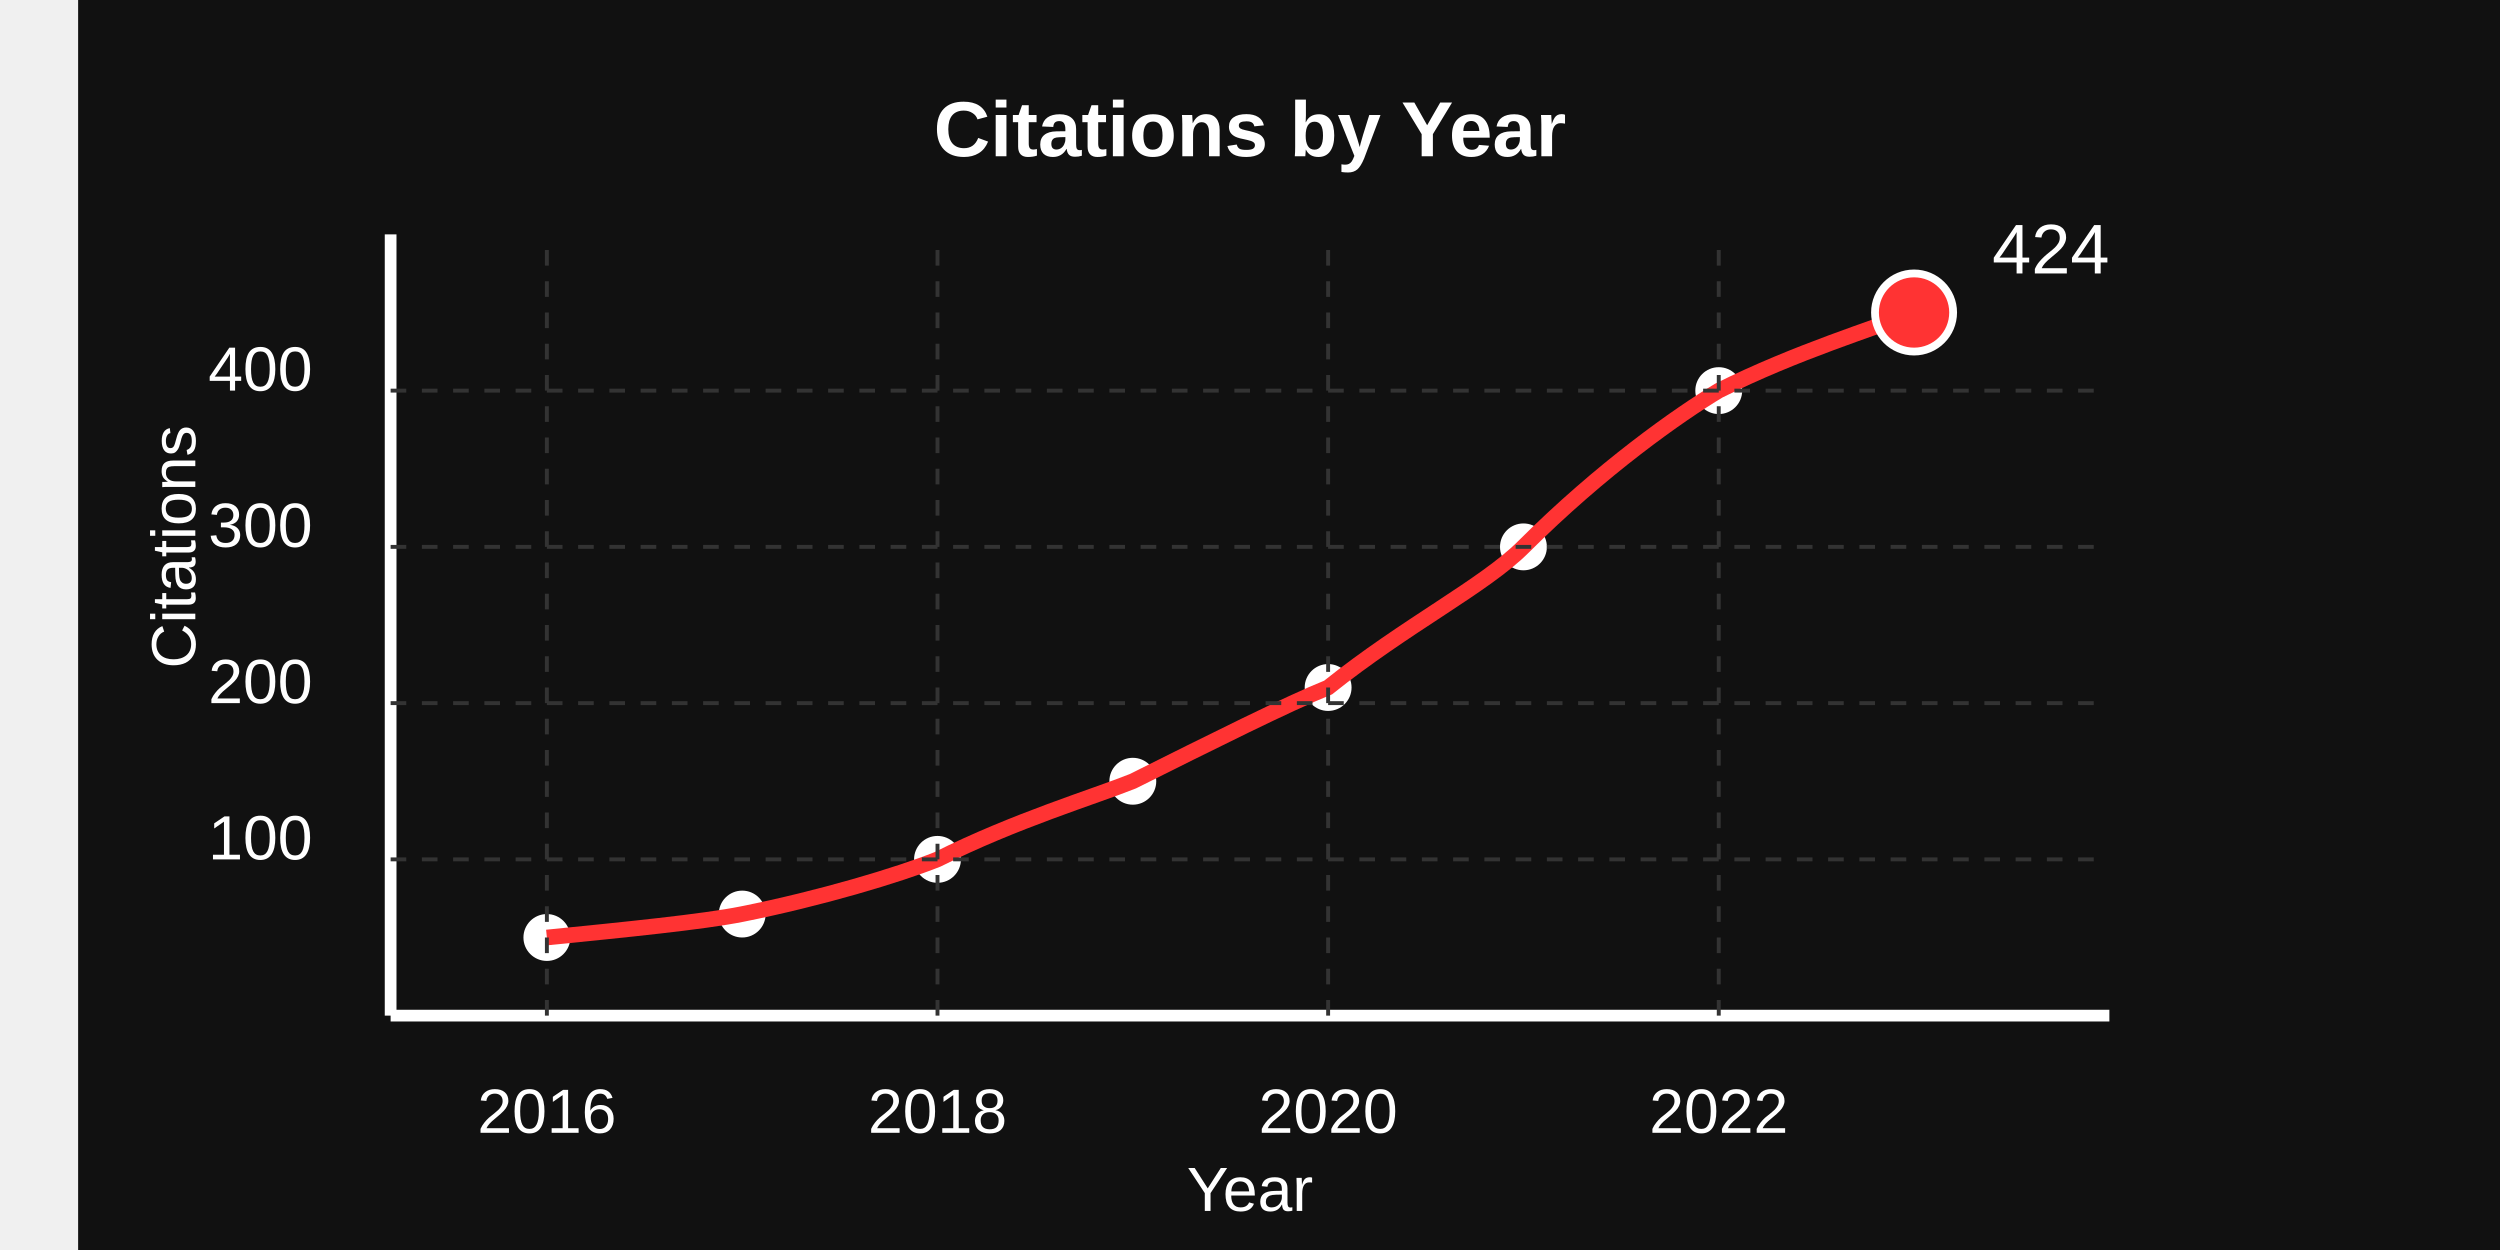
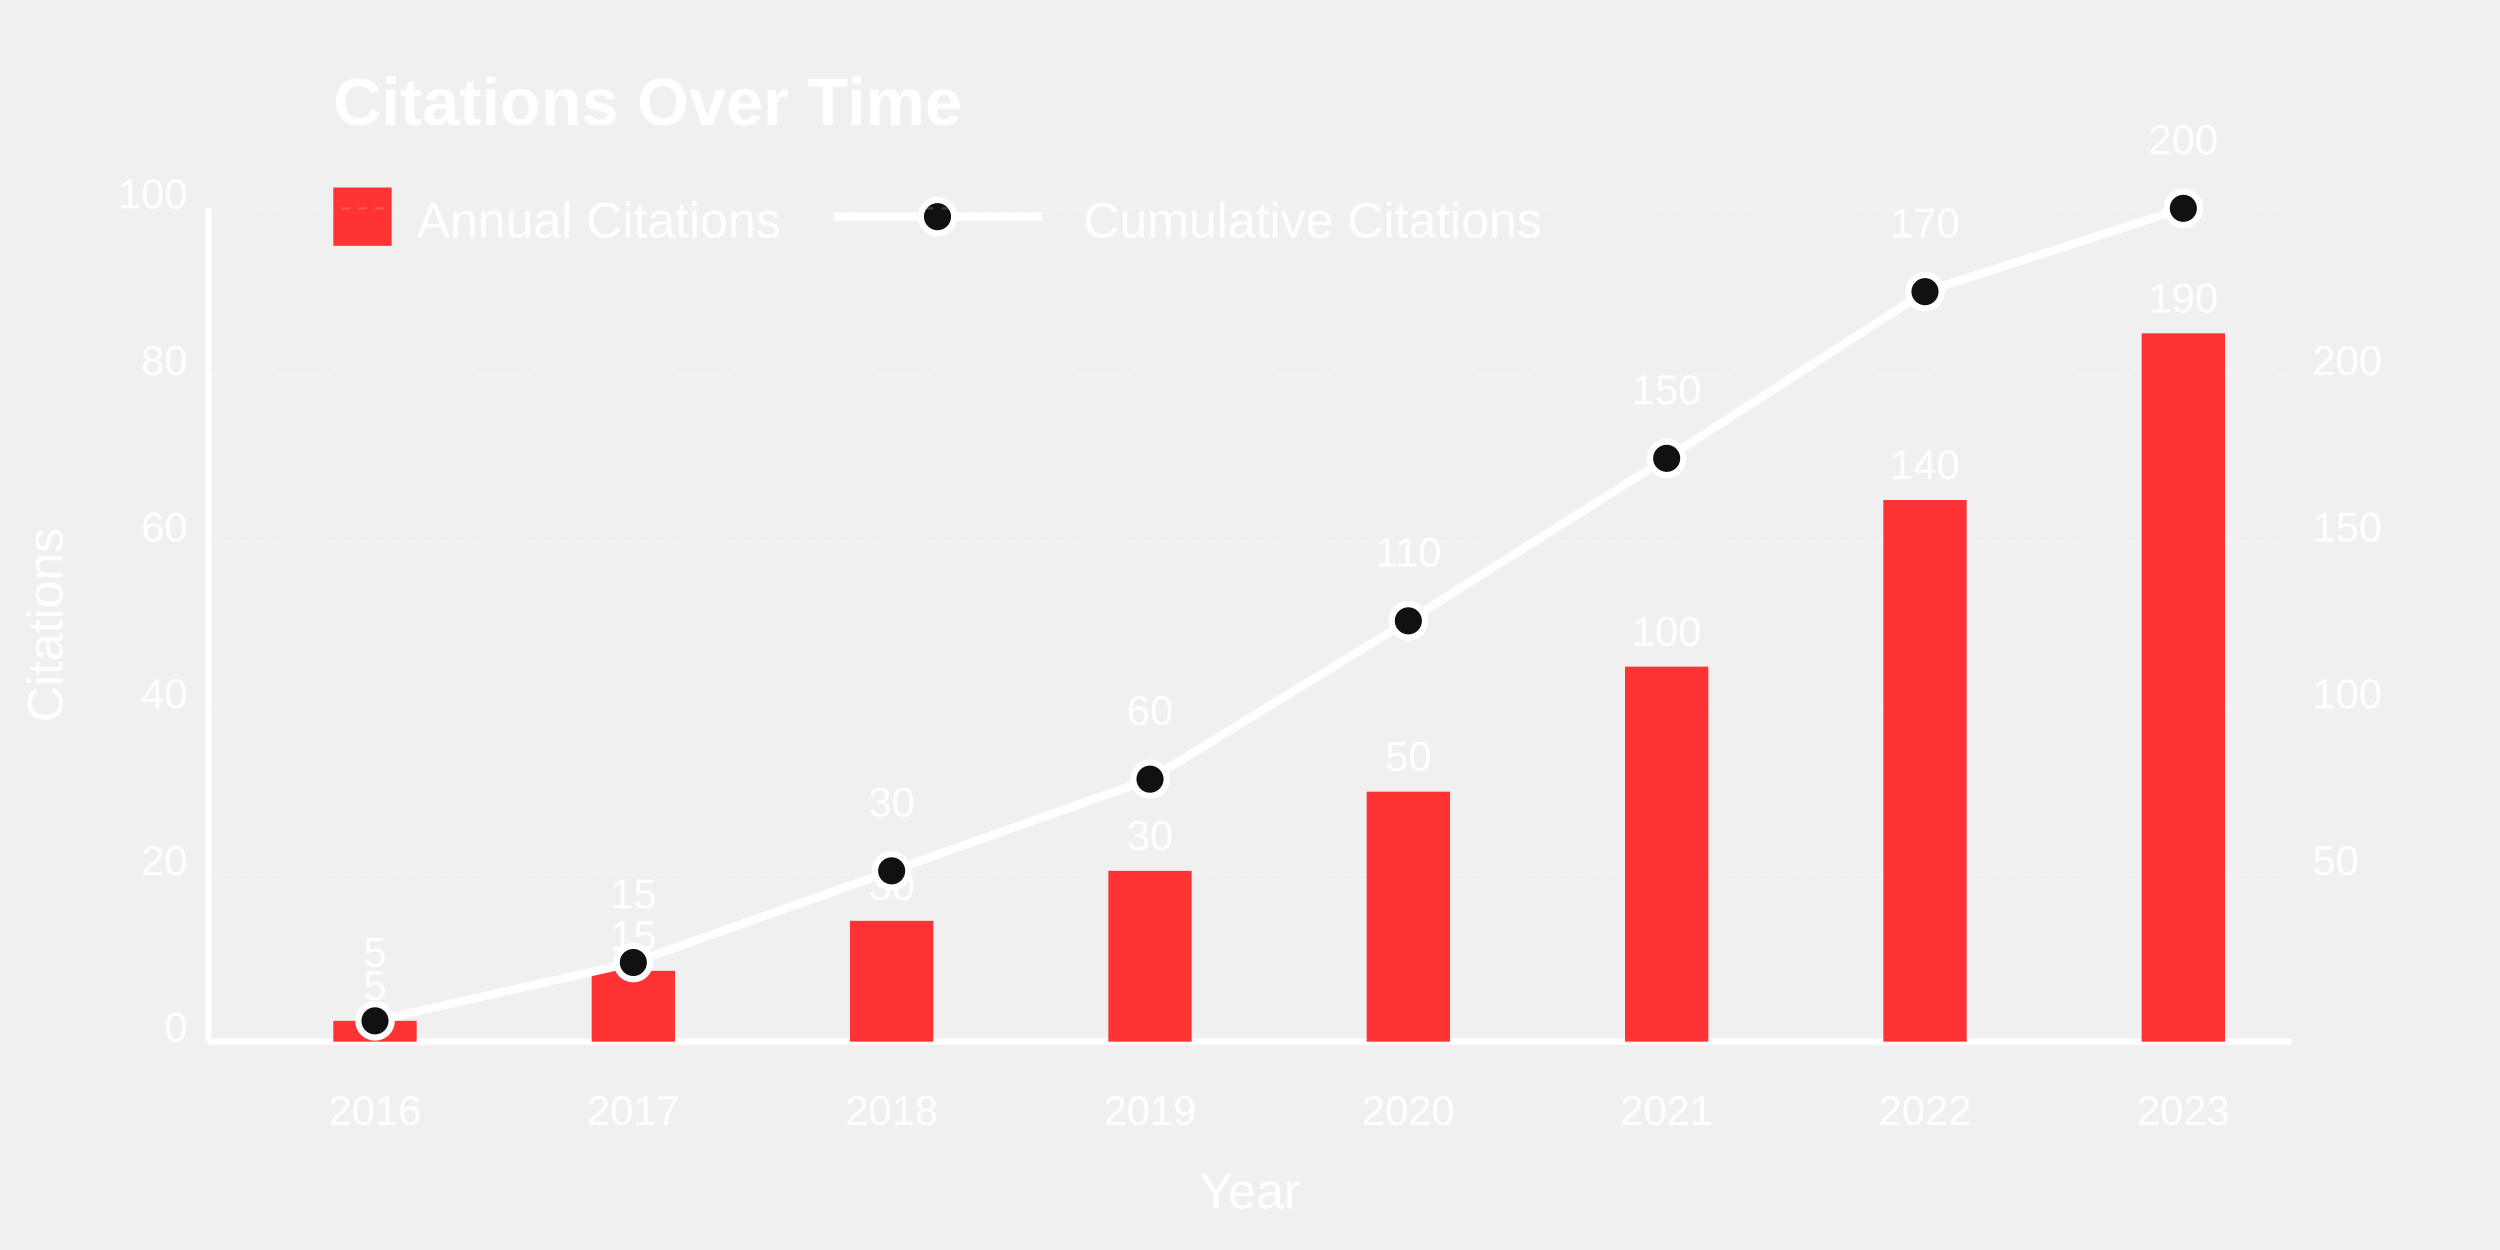
- <svg xmlns="http://www.w3.org/2000/svg" width="600" height="300" viewBox="0 0 300 160">
-   <rect width="600" height="300" fill="#111111" />
-   <line x1="40" y1="130" x2="260" y2="130" stroke="#ffffff" stroke-width="1.5" />
-   <line x1="40" y1="130" x2="40" y2="30" stroke="#ffffff" stroke-width="1.5" />
-   <circle cx="60" cy="120" r="3" fill="#ffffff" />
-   <circle cx="85" cy="117" r="3" fill="#ffffff" />
-   <circle cx="110" cy="110" r="3" fill="#ffffff" />
-   <circle cx="135" cy="100" r="3" fill="#ffffff" />
-   <circle cx="160" cy="88" r="3" fill="#ffffff" />
-   <circle cx="185" cy="70" r="3" fill="#ffffff" />
-   <circle cx="210" cy="50" r="3" fill="#ffffff" />
-   <circle cx="235" cy="40" r="3" fill="#ffffff" />
-   <path d="M60,120 C70,119 80,118 85,117 C95,115 105,112 110,110 C120,105 130,102 135,100 C145,95 155,90 160,88 C170,80 180,75 185,70 C195,60 205,53 210,50 C220,45 230,42 235,40" fill="none" stroke="#ff3333" stroke-width="2" />
-   <line x1="60" y1="130" x2="60" y2="30" stroke="#333333" stroke-width="0.5" stroke-dasharray="2,2" />
-   <line x1="110" y1="130" x2="110" y2="30" stroke="#333333" stroke-width="0.5" stroke-dasharray="2,2" />
-   <line x1="160" y1="130" x2="160" y2="30" stroke="#333333" stroke-width="0.5" stroke-dasharray="2,2" />
-   <line x1="210" y1="130" x2="210" y2="30" stroke="#333333" stroke-width="0.5" stroke-dasharray="2,2" />
-   <line x1="40" y1="110" x2="260" y2="110" stroke="#333333" stroke-width="0.5" stroke-dasharray="2,2" />
-   <line x1="40" y1="90" x2="260" y2="90" stroke="#333333" stroke-width="0.5" stroke-dasharray="2,2" />
-   <line x1="40" y1="70" x2="260" y2="70" stroke="#333333" stroke-width="0.5" stroke-dasharray="2,2" />
-   <line x1="40" y1="50" x2="260" y2="50" stroke="#333333" stroke-width="0.5" stroke-dasharray="2,2" />
-   <text x="60" y="145" font-family="Arial" font-size="8" fill="#ffffff" text-anchor="middle">2016</text>
-   <text x="110" y="145" font-family="Arial" font-size="8" fill="#ffffff" text-anchor="middle">2018</text>
-   <text x="160" y="145" font-family="Arial" font-size="8" fill="#ffffff" text-anchor="middle">2020</text>
-   <text x="210" y="145" font-family="Arial" font-size="8" fill="#ffffff" text-anchor="middle">2022</text>
-   <text x="30" y="110" font-family="Arial" font-size="8" fill="#ffffff" text-anchor="end">100</text>
-   <text x="30" y="90" font-family="Arial" font-size="8" fill="#ffffff" text-anchor="end">200</text>
-   <text x="30" y="70" font-family="Arial" font-size="8" fill="#ffffff" text-anchor="end">300</text>
-   <text x="30" y="50" font-family="Arial" font-size="8" fill="#ffffff" text-anchor="end">400</text>
-   <text x="150" y="20" font-family="Arial" font-size="10" fill="#ffffff" text-anchor="middle" font-weight="bold">Citations by Year</text>
-   <text x="25" y="80" font-family="Arial" font-size="8" fill="#ffffff" text-anchor="middle" transform="rotate(270, 15, 80)">Citations</text>
-   <text x="150" y="155" font-family="Arial" font-size="8" fill="#ffffff" text-anchor="middle">Year</text>
-   <circle cx="235" cy="40" r="5" fill="#ff3333" stroke="#ffffff" stroke-width="1" />
-   <text x="245" y="35" font-family="Arial" font-size="9" fill="#ffffff">424</text>
+ <svg xmlns="http://www.w3.org/2000/svg" width="600" height="300" viewBox="0 0 600 300">
+   <defs>
+     <style>
+       .dark { display: block; }
+       .light { display: none; }
+       :root[data-theme='light'] .dark { display: none; }
+       :root[data-theme='light'] .light { display: block; }
+     </style>
+   </defs>
+   <g class="dark">
+     <rect width="600" height="300" fill="transparent" />
+     <text x="80" y="30" font-family="Arial, sans-serif" font-size="16" fill="#ffffff" text-anchor="start" font-weight="bold">Citations Over Time</text>
+     <rect x="80" y="45" width="14" height="14" fill="#ff3333" />
+     <text x="100" y="57" font-family="Arial, sans-serif" font-size="12" fill="#ffffff">Annual Citations</text>
+     <line x1="200" y1="52" x2="221" y2="52" stroke="#ffffff" stroke-width="2" />
+     <circle cx="225" cy="52" r="4" fill="#111111" stroke="#ffffff" stroke-width="1.5" />
+     <line x1="229" y1="52" x2="250" y2="52" stroke="#ffffff" stroke-width="2" />
+     <text x="260" y="57" font-family="Arial, sans-serif" font-size="12" fill="#ffffff">Cumulative Citations</text>
+     <line x1="50" y1="250" x2="550" y2="250" stroke="#ffffff" stroke-width="1.5" />
+     <line x1="50" y1="250" x2="50" y2="50" stroke="#ffffff" stroke-width="1.5" />
+     <g opacity="0.2">
+       <line x1="50" y1="210" x2="550" y2="210" stroke="#ffffff" stroke-width="0.5" stroke-dasharray="2,2" />
+       <line x1="50" y1="170" x2="550" y2="170" stroke="#ffffff" stroke-width="0.5" stroke-dasharray="2,2" />
+       <line x1="50" y1="130" x2="550" y2="130" stroke="#ffffff" stroke-width="0.5" stroke-dasharray="2,2" />
+       <line x1="50" y1="90" x2="550" y2="90" stroke="#ffffff" stroke-width="0.5" stroke-dasharray="2,2" />
+       <line x1="50" y1="50" x2="550" y2="50" stroke="#ffffff" stroke-width="0.5" stroke-dasharray="2,2" />
+     </g>
+     <text x="45" y="250" font-family="Arial, sans-serif" font-size="10" fill="#ffffff" text-anchor="end">0</text>
+     <text x="45" y="210" font-family="Arial, sans-serif" font-size="10" fill="#ffffff" text-anchor="end">20</text>
+     <text x="45" y="170" font-family="Arial, sans-serif" font-size="10" fill="#ffffff" text-anchor="end">40</text>
+     <text x="45" y="130" font-family="Arial, sans-serif" font-size="10" fill="#ffffff" text-anchor="end">60</text>
+     <text x="45" y="90" font-family="Arial, sans-serif" font-size="10" fill="#ffffff" text-anchor="end">80</text>
+     <text x="45" y="50" font-family="Arial, sans-serif" font-size="10" fill="#ffffff" text-anchor="end">100</text>
+     <text x="555" y="210" font-family="Arial, sans-serif" font-size="10" fill="#ffffff" text-anchor="start">50</text>
+     <text x="555" y="170" font-family="Arial, sans-serif" font-size="10" fill="#ffffff" text-anchor="start">100</text>
+     <text x="555" y="130" font-family="Arial, sans-serif" font-size="10" fill="#ffffff" text-anchor="start">150</text>
+     <text x="555" y="90" font-family="Arial, sans-serif" font-size="10" fill="#ffffff" text-anchor="start">200</text>
+     <text x="90" y="270" font-family="Arial, sans-serif" font-size="10" fill="#ffffff" text-anchor="middle">2016</text>
+     <text x="152" y="270" font-family="Arial, sans-serif" font-size="10" fill="#ffffff" text-anchor="middle">2017</text>
+     <text x="214" y="270" font-family="Arial, sans-serif" font-size="10" fill="#ffffff" text-anchor="middle">2018</text>
+     <text x="276" y="270" font-family="Arial, sans-serif" font-size="10" fill="#ffffff" text-anchor="middle">2019</text>
+     <text x="338" y="270" font-family="Arial, sans-serif" font-size="10" fill="#ffffff" text-anchor="middle">2020</text>
+     <text x="400" y="270" font-family="Arial, sans-serif" font-size="10" fill="#ffffff" text-anchor="middle">2021</text>
+     <text x="462" y="270" font-family="Arial, sans-serif" font-size="10" fill="#ffffff" text-anchor="middle">2022</text>
+     <text x="524" y="270" font-family="Arial, sans-serif" font-size="10" fill="#ffffff" text-anchor="middle">2023</text>
+     <rect x="80" y="245" width="20" height="5" fill="#ff3333" />
+     <rect x="142" y="233" width="20" height="17" fill="#ff3333" />
+     <rect x="204" y="221" width="20" height="29" fill="#ff3333" />
+     <rect x="266" y="209" width="20" height="41" fill="#ff3333" />
+     <rect x="328" y="190" width="20" height="60" fill="#ff3333" />
+     <rect x="390" y="160" width="20" height="90" fill="#ff3333" />
+     <rect x="452" y="120" width="20" height="130" fill="#ff3333" />
+     <rect x="514" y="80" width="20" height="170" fill="#ff3333" />
+     <text x="90" y="240" font-family="Arial, sans-serif" font-size="10" fill="#ffffff" text-anchor="middle">5</text>
+     <text x="152" y="228" font-family="Arial, sans-serif" font-size="10" fill="#ffffff" text-anchor="middle">15</text>
+     <text x="214" y="216" font-family="Arial, sans-serif" font-size="10" fill="#ffffff" text-anchor="middle">30</text>
+     <text x="276" y="204" font-family="Arial, sans-serif" font-size="10" fill="#ffffff" text-anchor="middle">30</text>
+     <text x="338" y="185" font-family="Arial, sans-serif" font-size="10" fill="#ffffff" text-anchor="middle">50</text>
+     <text x="400" y="155" font-family="Arial, sans-serif" font-size="10" fill="#ffffff" text-anchor="middle">100</text>
+     <text x="462" y="115" font-family="Arial, sans-serif" font-size="10" fill="#ffffff" text-anchor="middle">140</text>
+     <text x="524" y="75" font-family="Arial, sans-serif" font-size="10" fill="#ffffff" text-anchor="middle">190</text>
+     <polyline points="90,245 152,231 214,209 276,187 338,149 400,110 462,70 524,50" fill="none" stroke="#ffffff" stroke-width="2" />
+     <circle cx="90" cy="245" r="4" fill="#111111" stroke="#ffffff" stroke-width="1.5" />
+     <circle cx="152" cy="231" r="4" fill="#111111" stroke="#ffffff" stroke-width="1.5" />
+     <circle cx="214" cy="209" r="4" fill="#111111" stroke="#ffffff" stroke-width="1.5" />
+     <circle cx="276" cy="187" r="4" fill="#111111" stroke="#ffffff" stroke-width="1.5" />
+     <circle cx="338" cy="149" r="4" fill="#111111" stroke="#ffffff" stroke-width="1.5" />
+     <circle cx="400" cy="110" r="4" fill="#111111" stroke="#ffffff" stroke-width="1.5" />
+     <circle cx="462" cy="70" r="4" fill="#111111" stroke="#ffffff" stroke-width="1.5" />
+     <circle cx="524" cy="50" r="4" fill="#111111" stroke="#ffffff" stroke-width="1.5" />
+     <text x="90" y="232" font-family="Arial, sans-serif" font-size="10" fill="#ffffff" text-anchor="middle">5</text>
+     <text x="152" y="218" font-family="Arial, sans-serif" font-size="10" fill="#ffffff" text-anchor="middle">15</text>
+     <text x="214" y="196" font-family="Arial, sans-serif" font-size="10" fill="#ffffff" text-anchor="middle">30</text>
+     <text x="276" y="174" font-family="Arial, sans-serif" font-size="10" fill="#ffffff" text-anchor="middle">60</text>
+     <text x="338" y="136" font-family="Arial, sans-serif" font-size="10" fill="#ffffff" text-anchor="middle">110</text>
+     <text x="400" y="97" font-family="Arial, sans-serif" font-size="10" fill="#ffffff" text-anchor="middle">150</text>
+     <text x="462" y="57" font-family="Arial, sans-serif" font-size="10" fill="#ffffff" text-anchor="middle">170</text>
+     <text x="524" y="37" font-family="Arial, sans-serif" font-size="10" fill="#ffffff" text-anchor="middle">200</text>
+     <text x="300" y="290" font-family="Arial, sans-serif" font-size="12" fill="#ffffff" text-anchor="middle">Year</text>
+     <text x="15" y="150" font-family="Arial, sans-serif" font-size="12" fill="#ffffff" text-anchor="middle" transform="rotate(-90, 15, 150)">Citations</text>
+   </g>
+   <g class="light">
+     <rect width="600" height="300" fill="transparent" />
+     <text x="80" y="30" font-family="Arial, sans-serif" font-size="16" fill="#000000" text-anchor="start" font-weight="bold">Citations Over Time</text>
+     <rect x="80" y="45" width="14" height="14" fill="#ff3333" />
+     <text x="100" y="57" font-family="Arial, sans-serif" font-size="12" fill="#000000">Annual Citations</text>
+     <line x1="200" y1="52" x2="221" y2="52" stroke="#000000" stroke-width="2" />
+     <circle cx="225" cy="52" r="4" fill="white" stroke="#000000" stroke-width="1.5" />
+     <line x1="229" y1="52" x2="250" y2="52" stroke="#000000" stroke-width="2" />
+     <text x="260" y="57" font-family="Arial, sans-serif" font-size="12" fill="#000000">Cumulative Citations</text>
+     <line x1="50" y1="250" x2="550" y2="250" stroke="#000000" stroke-width="1.5" />
+     <line x1="50" y1="250" x2="50" y2="50" stroke="#000000" stroke-width="1.5" />
+     <g opacity="0.2">
+       <line x1="50" y1="210" x2="550" y2="210" stroke="#000000" stroke-width="0.5" stroke-dasharray="2,2" />
+       <line x1="50" y1="170" x2="550" y2="170" stroke="#000000" stroke-width="0.5" stroke-dasharray="2,2" />
+       <line x1="50" y1="130" x2="550" y2="130" stroke="#000000" stroke-width="0.5" stroke-dasharray="2,2" />
+       <line x1="50" y1="90" x2="550" y2="90" stroke="#000000" stroke-width="0.5" stroke-dasharray="2,2" />
+       <line x1="50" y1="50" x2="550" y2="50" stroke="#000000" stroke-width="0.5" stroke-dasharray="2,2" />
+     </g>
+     <text x="45" y="250" font-family="Arial, sans-serif" font-size="10" fill="#000000" text-anchor="end">0</text>
+     <text x="45" y="210" font-family="Arial, sans-serif" font-size="10" fill="#000000" text-anchor="end">20</text>
+     <text x="45" y="170" font-family="Arial, sans-serif" font-size="10" fill="#000000" text-anchor="end">40</text>
+     <text x="45" y="130" font-family="Arial, sans-serif" font-size="10" fill="#000000" text-anchor="end">60</text>
+     <text x="45" y="90" font-family="Arial, sans-serif" font-size="10" fill="#000000" text-anchor="end">80</text>
+     <text x="45" y="50" font-family="Arial, sans-serif" font-size="10" fill="#000000" text-anchor="end">100</text>
+     <text x="555" y="210" font-family="Arial, sans-serif" font-size="10" fill="#000000" text-anchor="start">50</text>
+     <text x="555" y="170" font-family="Arial, sans-serif" font-size="10" fill="#000000" text-anchor="start">100</text>
+     <text x="555" y="130" font-family="Arial, sans-serif" font-size="10" fill="#000000" text-anchor="start">150</text>
+     <text x="555" y="90" font-family="Arial, sans-serif" font-size="10" fill="#000000" text-anchor="start">200</text>
+     <text x="90" y="270" font-family="Arial, sans-serif" font-size="10" fill="#000000" text-anchor="middle">2016</text>
+     <text x="152" y="270" font-family="Arial, sans-serif" font-size="10" fill="#000000" text-anchor="middle">2017</text>
+     <text x="214" y="270" font-family="Arial, sans-serif" font-size="10" fill="#000000" text-anchor="middle">2018</text>
+     <text x="276" y="270" font-family="Arial, sans-serif" font-size="10" fill="#000000" text-anchor="middle">2019</text>
+     <text x="338" y="270" font-family="Arial, sans-serif" font-size="10" fill="#000000" text-anchor="middle">2020</text>
+     <text x="400" y="270" font-family="Arial, sans-serif" font-size="10" fill="#000000" text-anchor="middle">2021</text>
+     <text x="462" y="270" font-family="Arial, sans-serif" font-size="10" fill="#000000" text-anchor="middle">2022</text>
+     <text x="524" y="270" font-family="Arial, sans-serif" font-size="10" fill="#000000" text-anchor="middle">2023</text>
+     <rect x="80" y="245" width="20" height="5" fill="#ff3333" />
+     <rect x="142" y="233" width="20" height="17" fill="#ff3333" />
+     <rect x="204" y="221" width="20" height="29" fill="#ff3333" />
+     <rect x="266" y="209" width="20" height="41" fill="#ff3333" />
+     <rect x="328" y="190" width="20" height="60" fill="#ff3333" />
+     <rect x="390" y="160" width="20" height="90" fill="#ff3333" />
+     <rect x="452" y="120" width="20" height="130" fill="#ff3333" />
+     <rect x="514" y="80" width="20" height="170" fill="#ff3333" />
+     <text x="90" y="240" font-family="Arial, sans-serif" font-size="10" fill="#000000" text-anchor="middle">5</text>
+     <text x="152" y="228" font-family="Arial, sans-serif" font-size="10" fill="#000000" text-anchor="middle">15</text>
+     <text x="214" y="216" font-family="Arial, sans-serif" font-size="10" fill="#000000" text-anchor="middle">30</text>
+     <text x="276" y="204" font-family="Arial, sans-serif" font-size="10" fill="#000000" text-anchor="middle">30</text>
+     <text x="338" y="185" font-family="Arial, sans-serif" font-size="10" fill="#000000" text-anchor="middle">50</text>
+     <text x="400" y="155" font-family="Arial, sans-serif" font-size="10" fill="#000000" text-anchor="middle">100</text>
+     <text x="462" y="115" font-family="Arial, sans-serif" font-size="10" fill="#000000" text-anchor="middle">140</text>
+     <text x="524" y="75" font-family="Arial, sans-serif" font-size="10" fill="#000000" text-anchor="middle">190</text>
+     <polyline points="90,245 152,231 214,209 276,187 338,149 400,110 462,70 524,50" fill="none" stroke="#000000" stroke-width="2" />
+     <circle cx="90" cy="245" r="4" fill="white" stroke="#000000" stroke-width="1.5" />
+     <circle cx="152" cy="231" r="4" fill="white" stroke="#000000" stroke-width="1.5" />
+     <circle cx="214" cy="209" r="4" fill="white" stroke="#000000" stroke-width="1.5" />
+     <circle cx="276" cy="187" r="4" fill="white" stroke="#000000" stroke-width="1.5" />
+     <circle cx="338" cy="149" r="4" fill="white" stroke="#000000" stroke-width="1.5" />
+     <circle cx="400" cy="110" r="4" fill="white" stroke="#000000" stroke-width="1.5" />
+     <circle cx="462" cy="70" r="4" fill="white" stroke="#000000" stroke-width="1.5" />
+     <circle cx="524" cy="50" r="4" fill="white" stroke="#000000" stroke-width="1.5" />
+     <text x="90" y="232" font-family="Arial, sans-serif" font-size="10" fill="#000000" text-anchor="middle">5</text>
+     <text x="152" y="218" font-family="Arial, sans-serif" font-size="10" fill="#000000" text-anchor="middle">15</text>
+     <text x="214" y="196" font-family="Arial, sans-serif" font-size="10" fill="#000000" text-anchor="middle">30</text>
+     <text x="276" y="174" font-family="Arial, sans-serif" font-size="10" fill="#000000" text-anchor="middle">60</text>
+     <text x="338" y="136" font-family="Arial, sans-serif" font-size="10" fill="#000000" text-anchor="middle">110</text>
+     <text x="400" y="97" font-family="Arial, sans-serif" font-size="10" fill="#000000" text-anchor="middle">150</text>
+     <text x="462" y="57" font-family="Arial, sans-serif" font-size="10" fill="#000000" text-anchor="middle">170</text>
+     <text x="524" y="37" font-family="Arial, sans-serif" font-size="10" fill="#000000" text-anchor="middle">200</text>
+     <text x="300" y="290" font-family="Arial, sans-serif" font-size="12" fill="#000000" text-anchor="middle">Year</text>
+     <text x="15" y="150" font-family="Arial, sans-serif" font-size="12" fill="#000000" text-anchor="middle" transform="rotate(-90, 15, 150)">Citations</text>
+   </g>
</svg>
